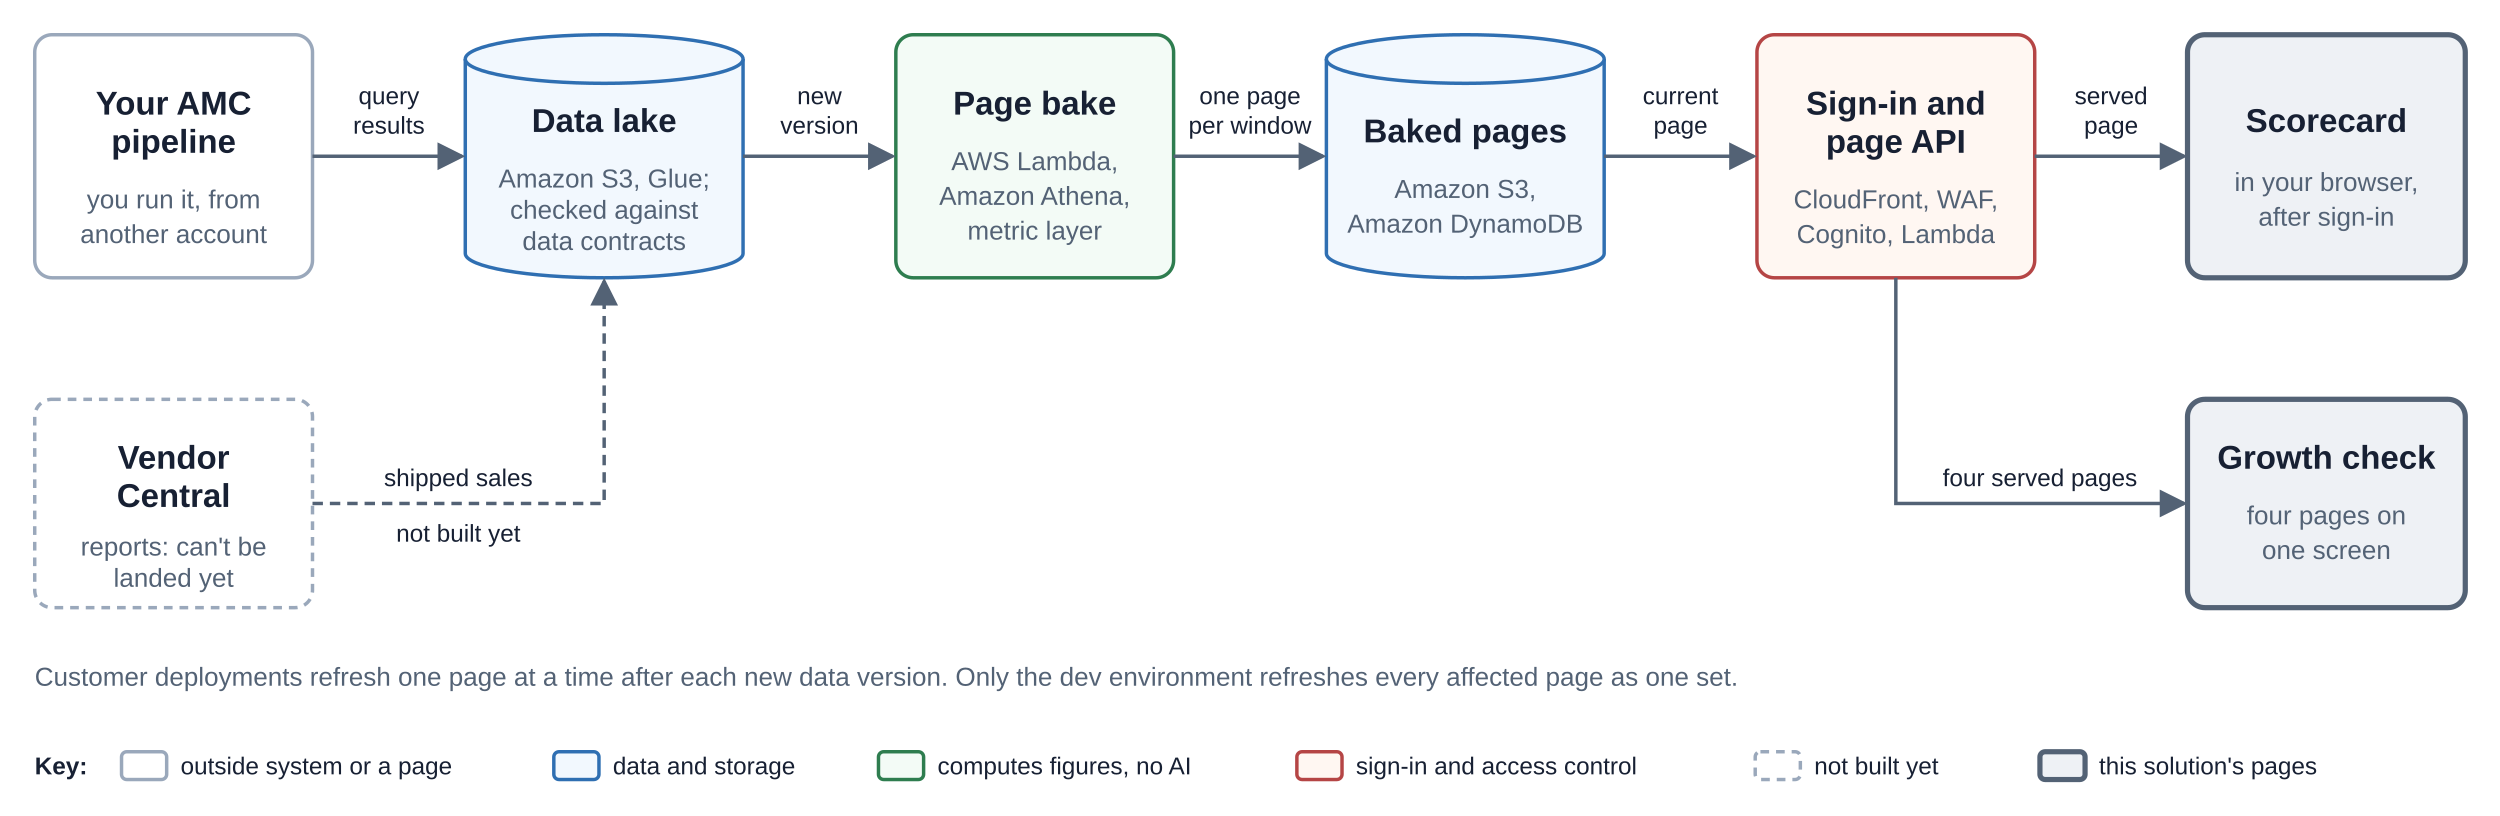
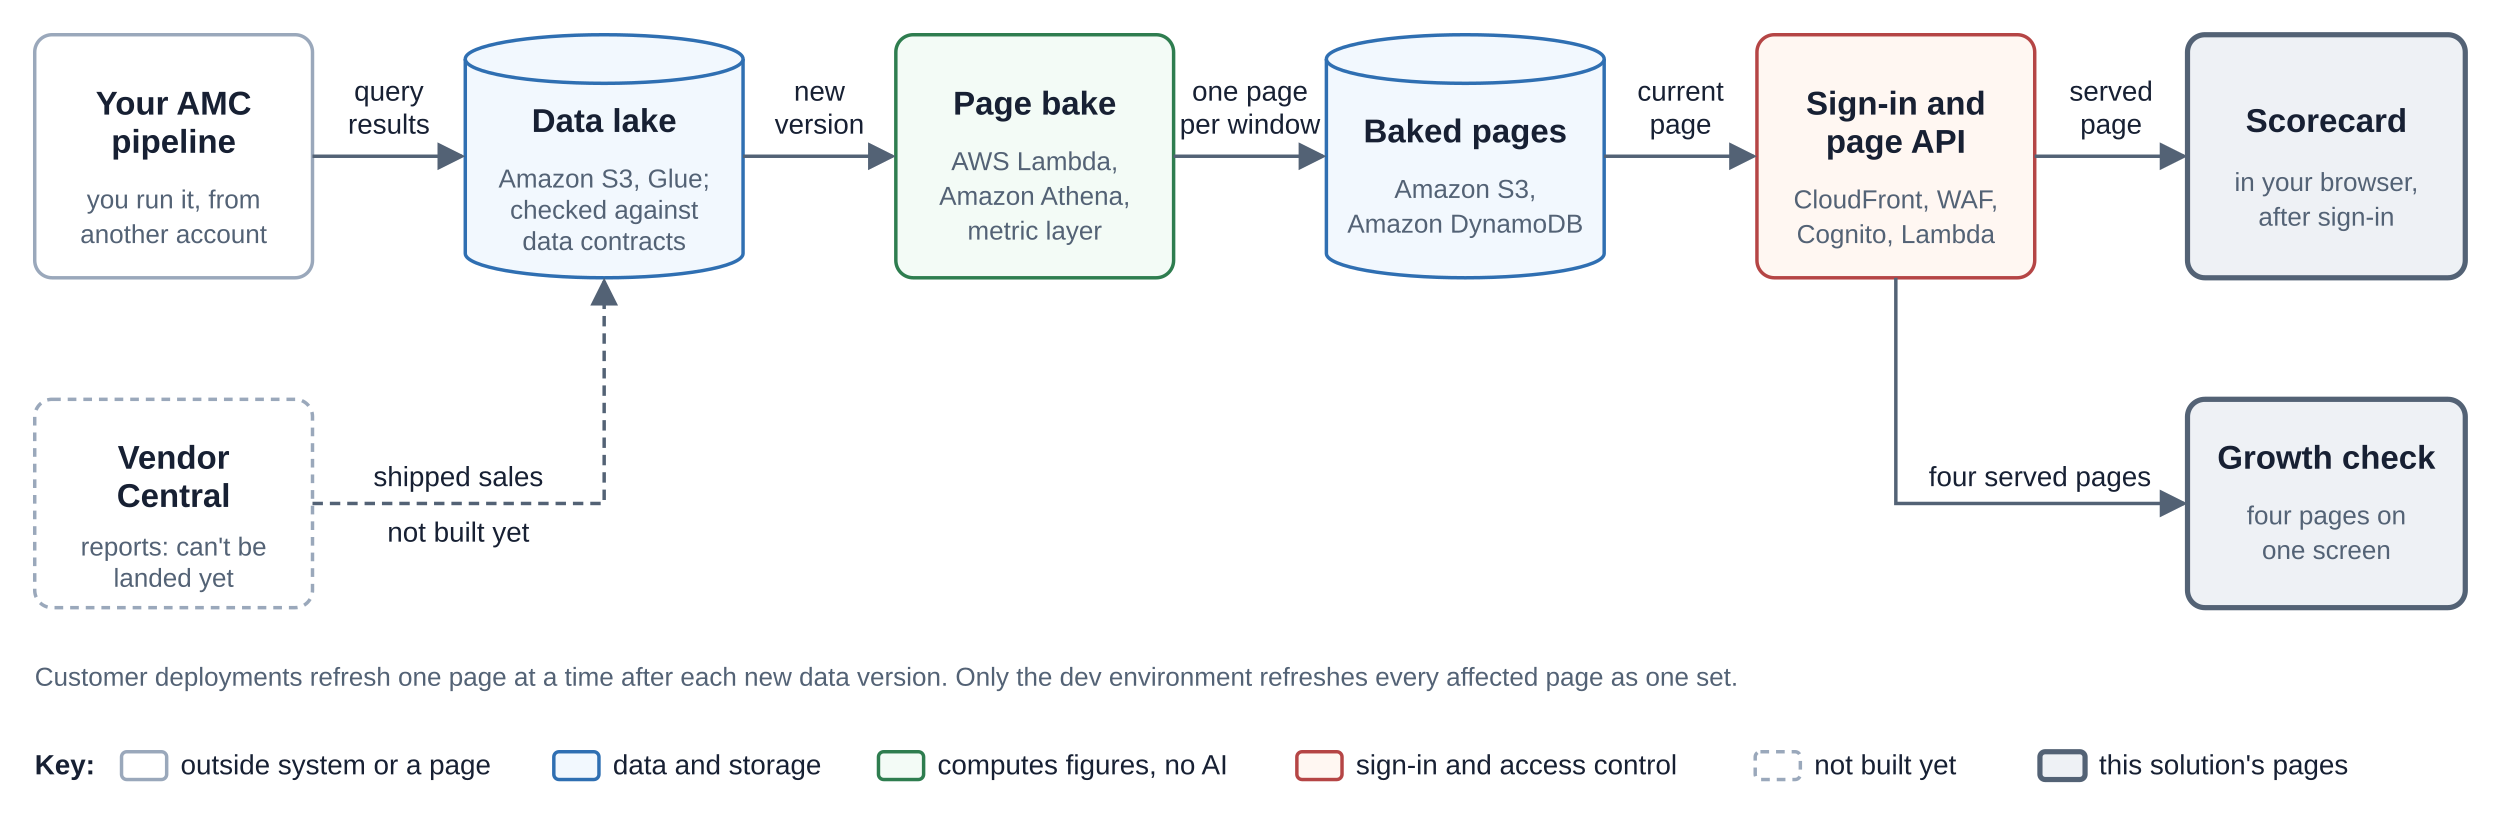
<svg xmlns="http://www.w3.org/2000/svg" viewBox="0 130 1440 470" role="img" focusable="false" aria-labelledby="perf-flow-title perf-flow-desc">
  <defs>
    <marker id="perf-flow-arrow" markerWidth="8" markerHeight="8" refX="7" refY="4" orient="auto">
      <path d="M0 0 L8 4 L0 8 Z" fill="#536275" />
    </marker>
  </defs>
  <rect x="0" y="130" width="1440" height="470" fill="#ffffff" />
  <g stroke-width="2">
    <rect x="20" y="150" width="160" height="140" rx="10" fill="#ffffff" stroke="#9aa8bb" />
    <path d="M268 164 V276 A80 14 0 0 0 428 276 V164" fill="#f2f8fe" stroke="#2f6fb2" />
    <ellipse cx="348" cy="164" rx="80" ry="14" fill="#f2f8fe" stroke="#2f6fb2" />
    <rect x="516" y="150" width="160" height="140" rx="10" fill="#f3fbf6" stroke="#2e7d4f" />
    <path d="M764 164 V276 A80 14 0 0 0 924 276 V164" fill="#f2f8fe" stroke="#2f6fb2" />
    <ellipse cx="844" cy="164" rx="80" ry="14" fill="#f2f8fe" stroke="#2f6fb2" />
    <rect x="1012" y="150" width="160" height="140" rx="10" fill="#fff7f2" stroke="#b54545" />
    <rect x="1260" y="150" width="160" height="140" rx="10" fill="#eef1f5" stroke="#536275" stroke-width="3" />
    <rect x="20" y="360" width="160" height="120" rx="10" fill="#ffffff" stroke="#9aa8bb" stroke-dasharray="5 4" />
    <rect x="1260" y="360" width="160" height="120" rx="10" fill="#eef1f5" stroke="#536275" stroke-width="3" />
  </g>
  <g fill="none" stroke="#536275" stroke-width="2" marker-end="url(#perf-flow-arrow)">
    <line x1="180" y1="220" x2="266" y2="220" />
    <line x1="428" y1="220" x2="514" y2="220" />
    <line x1="676" y1="220" x2="762" y2="220" />
    <line x1="924" y1="220" x2="1010" y2="220" />
    <line x1="1172" y1="220" x2="1258" y2="220" />
    <path d="M1092 290 V420 H1258" />
  </g>
  <g fill="none" stroke="#536275" stroke-width="2" stroke-dasharray="6 4" marker-end="url(#perf-flow-arrow)">
    <path d="M180 420 H348 V292" />
  </g>
  <g font-family="Arial, sans-serif" fill="#172033" text-anchor="middle">
    <g font-size="19" font-weight="bold">
      <text x="100" y="196">Your AMC</text>
      <text x="100" y="218">pipeline</text>
      <text x="348" y="206">Data lake</text>
      <text x="596" y="196">Page bake</text>
      <text x="844" y="212">Baked pages</text>
      <text x="1092" y="196">Sign-in and</text>
      <text x="1092" y="218">page API</text>
      <text x="1340" y="206">Scorecard</text>
      <text x="100" y="400">Vendor</text>
      <text x="100" y="422">Central</text>
      <text x="1340" y="400">Growth check</text>
    </g>
    <g font-size="15" fill="#536275">
      <text x="100" y="250">you run it, from</text>
      <text x="100" y="270">another account</text>
      <text x="348" y="238">Amazon S3, Glue;</text>
      <text x="348" y="256">checked against</text>
      <text x="348" y="274">data contracts</text>
      <text x="596" y="228">AWS Lambda,</text>
      <text x="596" y="248">Amazon Athena,</text>
      <text x="596" y="268">metric layer</text>
      <text x="844" y="244">Amazon S3,</text>
      <text x="844" y="264">Amazon DynamoDB</text>
      <text x="1092" y="250">CloudFront, WAF,</text>
      <text x="1092" y="270">Cognito, Lambda</text>
      <text x="1340" y="240">in your browser,</text>
      <text x="1340" y="260">after sign-in</text>
      <text x="100" y="450">reports: can't be</text>
      <text x="100" y="468">landed yet</text>
      <text x="1340" y="432">four pages on</text>
      <text x="1340" y="452">one screen</text>
    </g>
-     <g font-size="14">
-       <text x="224" y="190">query</text>
+     <g font-size="16">
+       <text x="224" y="188">query</text>
      <text x="224" y="207">results</text>
-       <text x="472" y="190">new</text>
+       <text x="472" y="188">new</text>
      <text x="472" y="207">version</text>
-       <text x="720" y="190">one page</text>
+       <text x="720" y="188">one page</text>
      <text x="720" y="207">per window</text>
-       <text x="968" y="190">current</text>
+       <text x="968" y="188">current</text>
      <text x="968" y="207">page</text>
-       <text x="1216" y="190">served</text>
+       <text x="1216" y="188">served</text>
      <text x="1216" y="207">page</text>
      <text x="264" y="410">shipped sales</text>
      <text x="264" y="442">not built yet</text>
      <text x="1175" y="410">four served pages</text>
    </g>
    <text x="20" y="525" font-size="15" fill="#536275" text-anchor="start">Customer deployments refresh one page at a time after each new data version. Only the dev environment refreshes every affected page as one set.</text>
  </g>
-   <g font-family="Arial, sans-serif" font-size="14" fill="#172033" stroke-width="2">
+   <g font-family="Arial, sans-serif" font-size="16" fill="#172033" stroke-width="2">
    <text x="20" y="576" font-weight="bold">Key:</text>
    <rect x="70" y="563" width="26" height="16" rx="3" fill="#ffffff" stroke="#9aa8bb" />
    <text x="104" y="576">outside system or a page</text>
    <rect x="319" y="563" width="26" height="16" rx="3" fill="#f2f8fe" stroke="#2f6fb2" />
    <text x="353" y="576">data and storage</text>
    <rect x="506" y="563" width="26" height="16" rx="3" fill="#f3fbf6" stroke="#2e7d4f" />
    <text x="540" y="576">computes figures, no AI</text>
    <rect x="747" y="563" width="26" height="16" rx="3" fill="#fff7f2" stroke="#b54545" />
    <text x="781" y="576">sign-in and access control</text>
    <rect x="1011" y="563" width="26" height="16" rx="3" fill="#ffffff" stroke="#9aa8bb" stroke-dasharray="5 4" />
    <text x="1045" y="576">not built yet</text>
    <rect x="1175" y="563" width="26" height="16" rx="3" fill="#eef1f5" stroke="#536275" stroke-width="3" />
    <text x="1209" y="576">this solution's pages</text>
  </g>
</svg>
